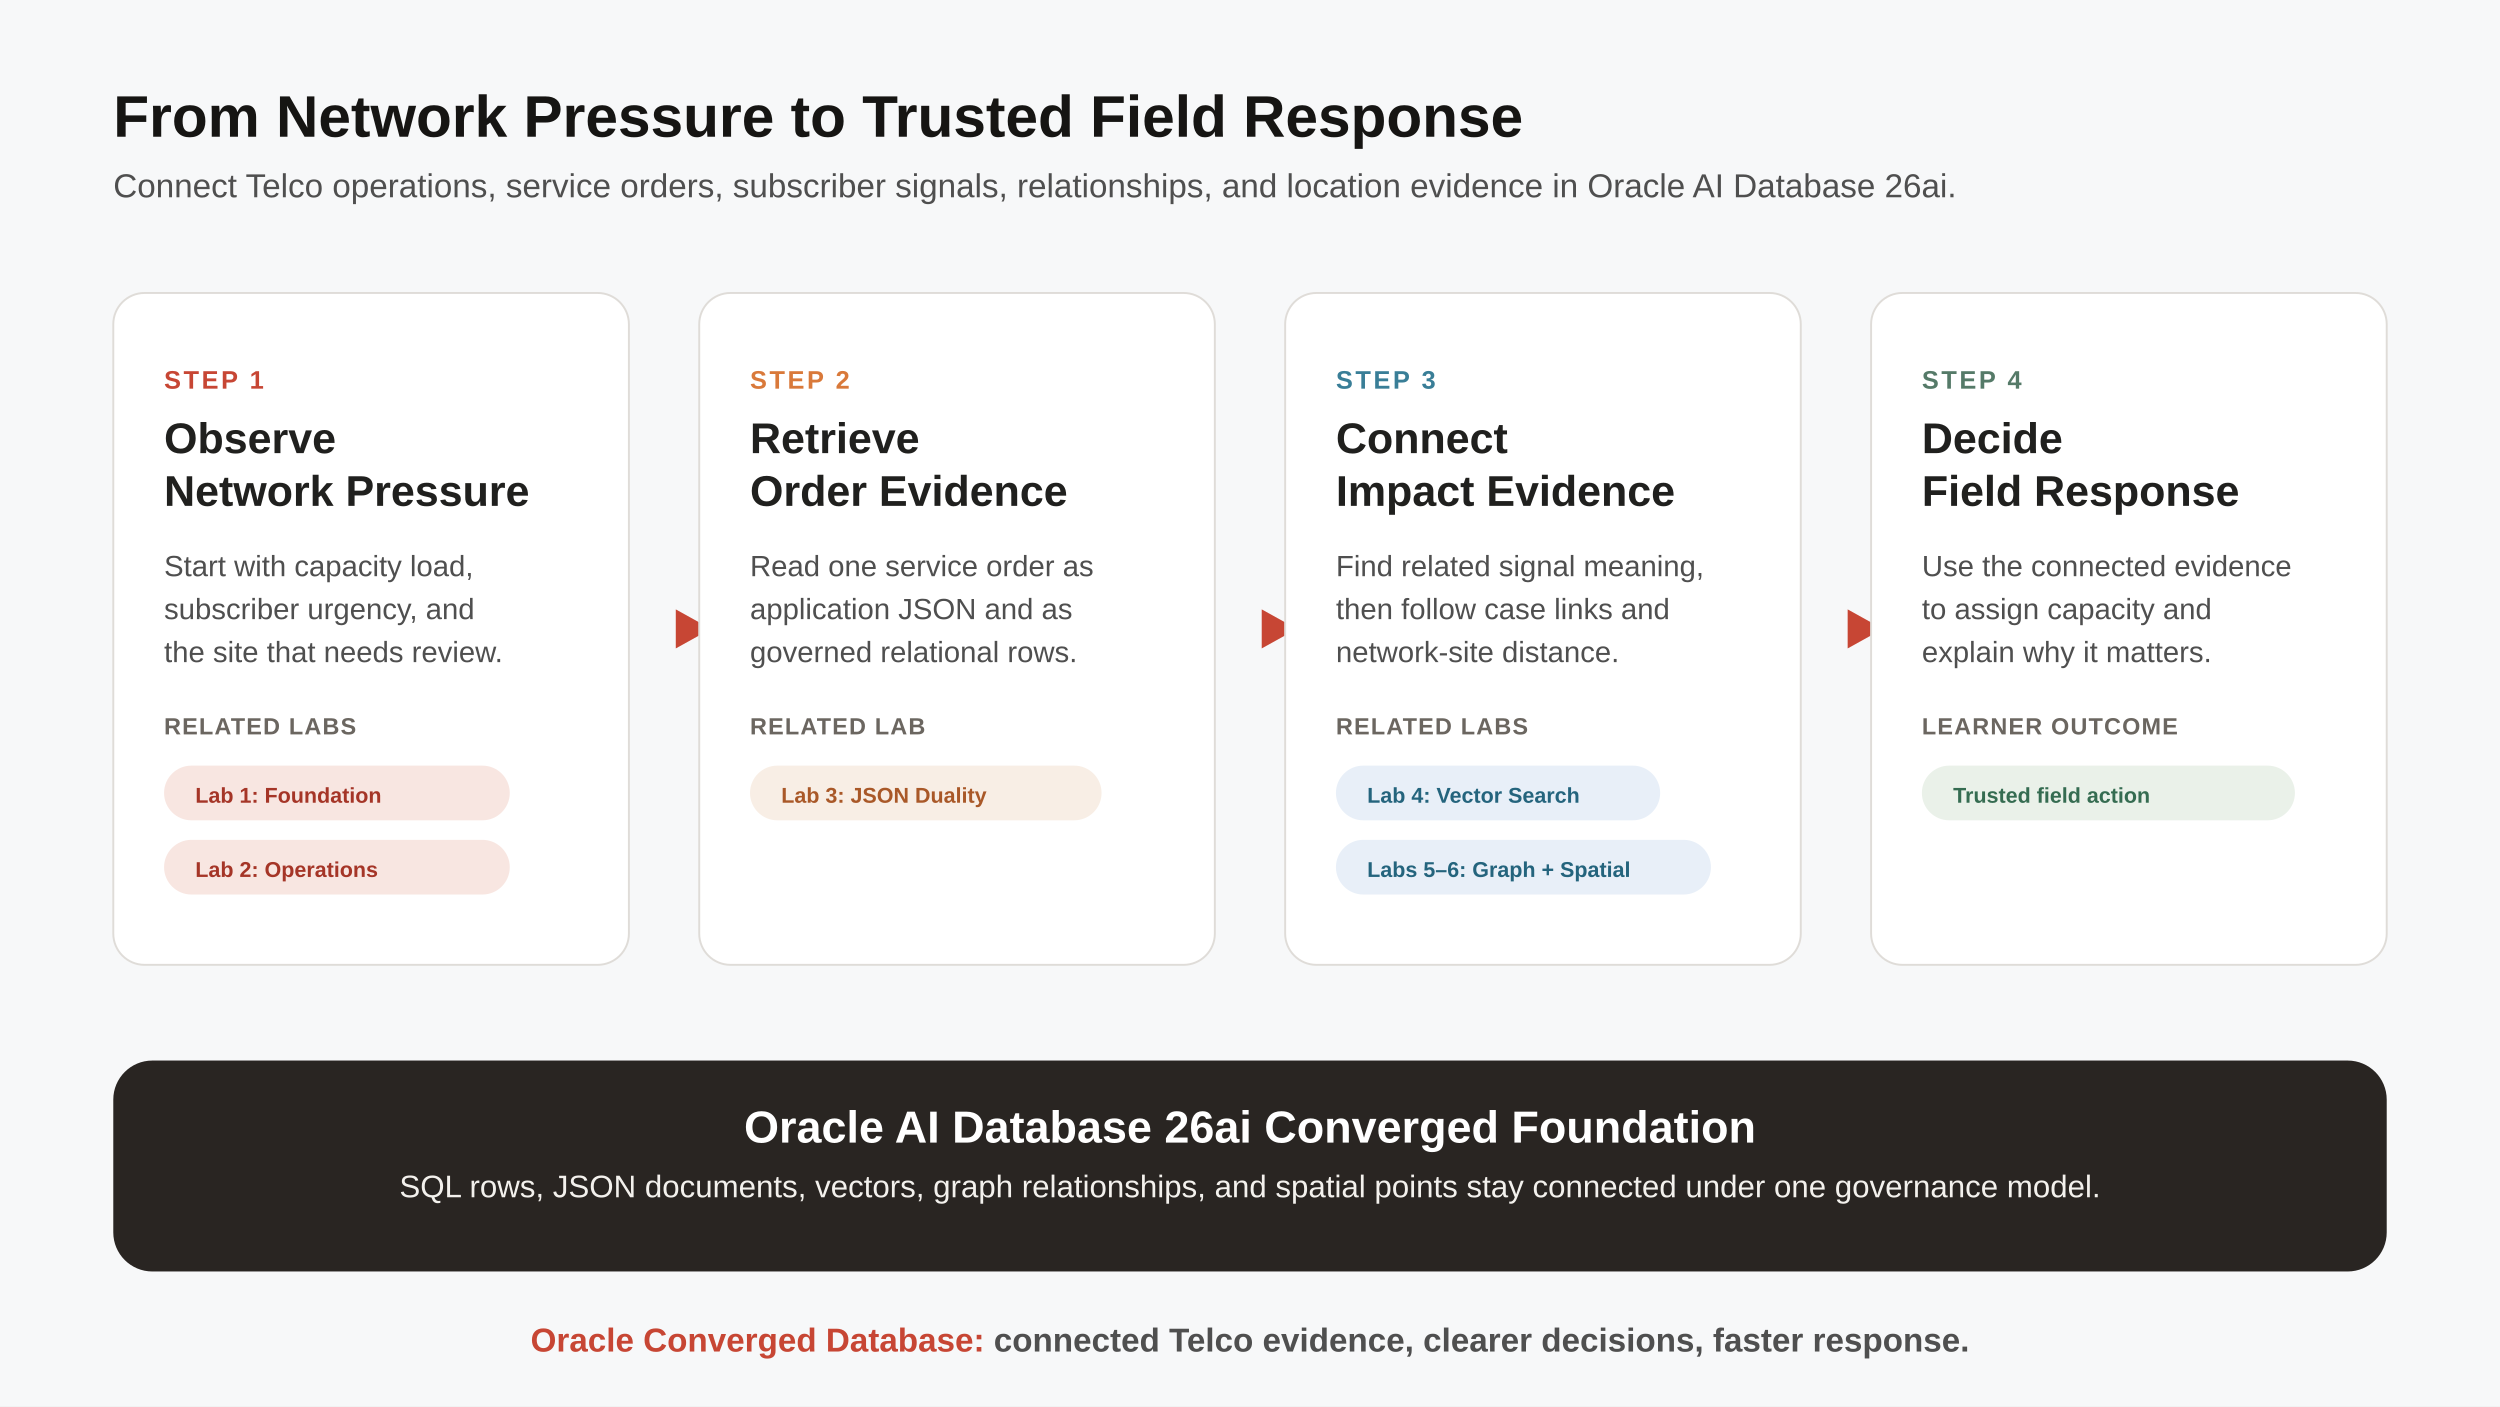
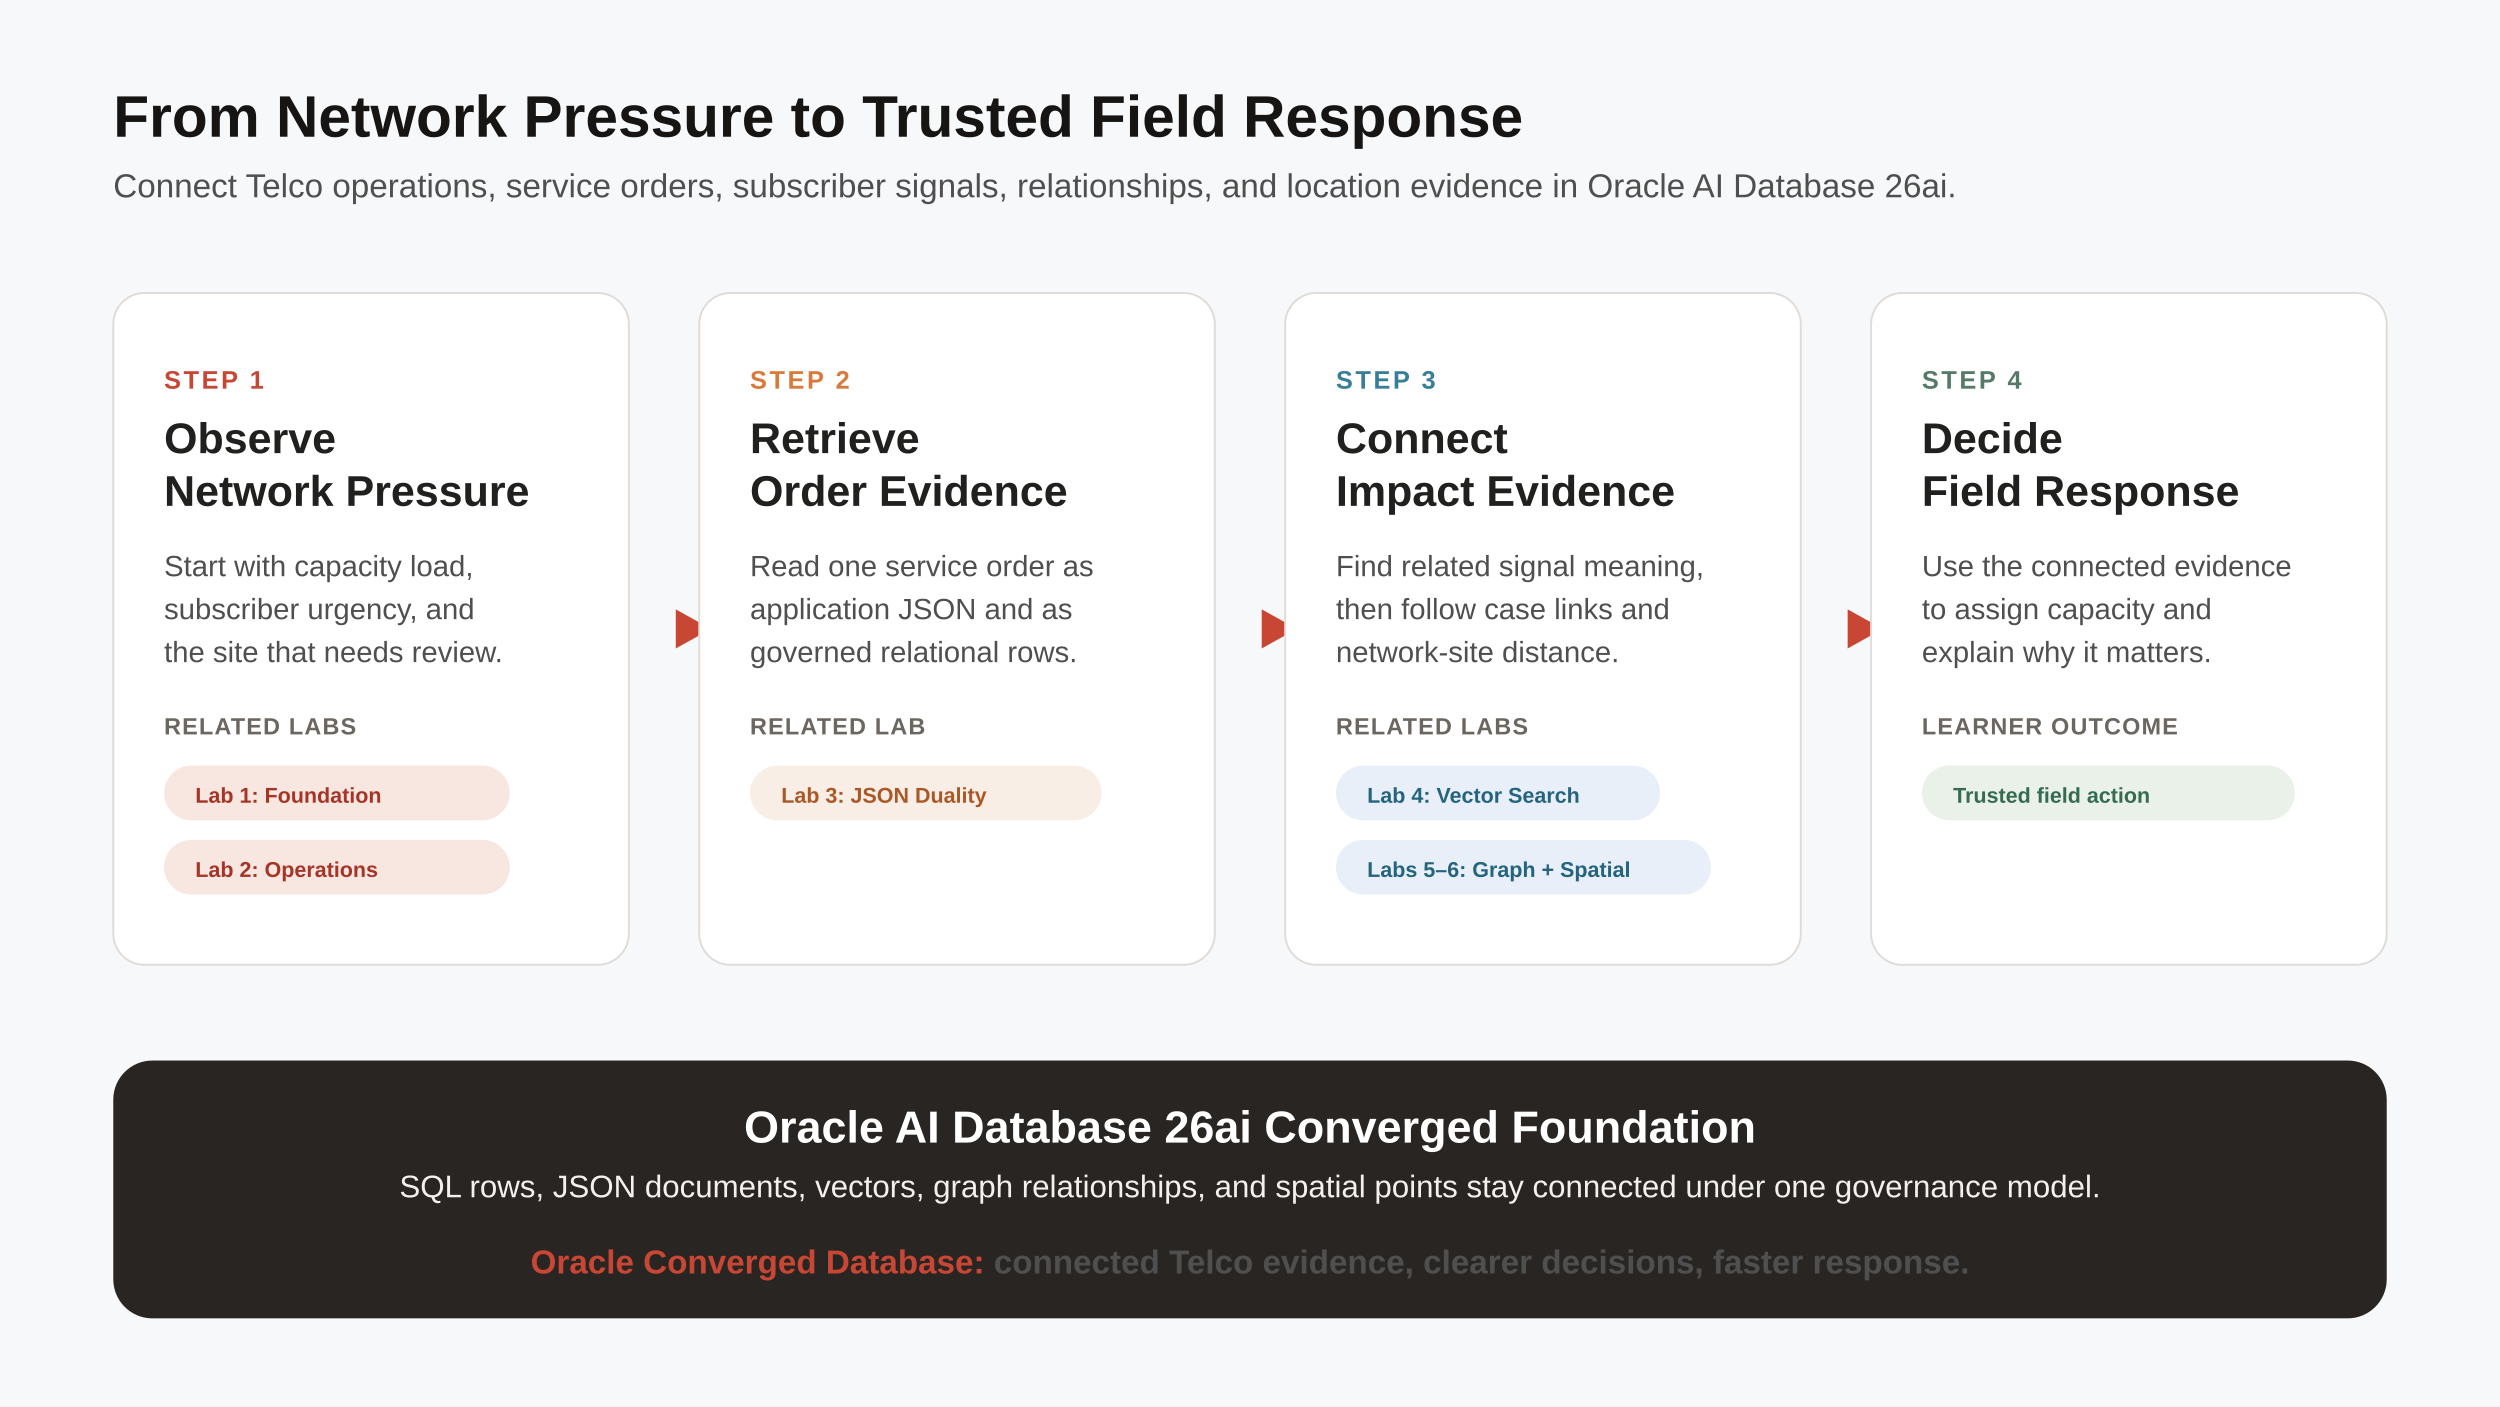
<svg xmlns="http://www.w3.org/2000/svg" width="1280" height="720" viewBox="0 0 1280 720" role="img" aria-labelledby="title desc">
  <style>.title{font:700 30px Arial,sans-serif;fill:#161513}.subtitle{font:17px Arial,sans-serif;fill:#4f4f4f}.step{font:700 13px Arial,sans-serif;letter-spacing:1.3px}.h{font:700 22px Arial,sans-serif;fill:#20201e}.body{font:15px Arial,sans-serif;fill:#4f4f4f}.label{font:700 12px Arial,sans-serif;fill:#6b6660;letter-spacing:.6px}.pill{font:700 11px Arial,sans-serif}.foundation{font:700 23px Arial,sans-serif;fill:#fff}.foundationSub{font:16px Arial,sans-serif;fill:#f3f1ed}.bottom{font:600 17px Arial,sans-serif;fill:#4f4f4f}</style>
  <rect width="1280" height="720" fill="#f7f8f9" />
  <text x="58" y="70" class="title">From Network Pressure to Trusted Field Response</text>
  <text x="58" y="101" class="subtitle">Connect Telco operations, service orders, subscriber signals, relationships, and location evidence in Oracle AI Database 26ai.</text>
  <g transform="translate(58 150)">
    <rect width="264" height="344" rx="16" fill="#fff" stroke="#dfdcd8" />
    <text x="26" y="49" class="step" fill="#c74634">STEP 1</text>
    <text x="26" y="82" class="h">Observe</text>
    <text x="26" y="109" class="h">Network Pressure</text>
    <text x="26" y="145" class="body">Start with capacity load,</text>
    <text x="26" y="167" class="body">subscriber urgency, and</text>
    <text x="26" y="189" class="body">the site that needs review.</text>
    <text x="26" y="226" class="label">RELATED LABS</text>
    <rect x="26" y="242" width="177" height="28" rx="14" fill="#f8e6e1" />
    <text x="42" y="261" class="pill" fill="#a53527">Lab 1: Foundation</text>
    <rect x="26" y="280" width="177" height="28" rx="14" fill="#f8e6e1" />
    <text x="42" y="299" class="pill" fill="#a53527">Lab 2: Operations</text>
  </g>
  <path d="M328 322h18v-10l18 10-18 10v-10h-18z" fill="#c74634" />
  <g transform="translate(358 150)">
    <rect width="264" height="344" rx="16" fill="#fff" stroke="#dfdcd8" />
    <text x="26" y="49" class="step" fill="#d9793a">STEP 2</text>
    <text x="26" y="82" class="h">Retrieve</text>
    <text x="26" y="109" class="h">Order Evidence</text>
    <text x="26" y="145" class="body">Read one service order as</text>
    <text x="26" y="167" class="body">application JSON and as</text>
    <text x="26" y="189" class="body">governed relational rows.</text>
    <text x="26" y="226" class="label">RELATED LAB</text>
    <rect x="26" y="242" width="180" height="28" rx="14" fill="#f8eee5" />
    <text x="42" y="261" class="pill" fill="#a95828">Lab 3: JSON Duality</text>
  </g>
  <path d="M628 322h18v-10l18 10-18 10v-10h-18z" fill="#c74634" />
  <g transform="translate(658 150)">
    <rect width="264" height="344" rx="16" fill="#fff" stroke="#dfdcd8" />
    <text x="26" y="49" class="step" fill="#397e97">STEP 3</text>
    <text x="26" y="82" class="h">Connect</text>
    <text x="26" y="109" class="h">Impact Evidence</text>
    <text x="26" y="145" class="body">Find related signal meaning,</text>
    <text x="26" y="167" class="body">then follow case links and</text>
    <text x="26" y="189" class="body">network-site distance.</text>
    <text x="26" y="226" class="label">RELATED LABS</text>
    <rect x="26" y="242" width="166" height="28" rx="14" fill="#e8eff8" />
    <text x="42" y="261" class="pill" fill="#24647d">Lab 4: Vector Search</text>
    <rect x="26" y="280" width="192" height="28" rx="14" fill="#e8eff8" />
    <text x="42" y="299" class="pill" fill="#24647d">Labs 5–6: Graph + Spatial</text>
  </g>
  <path d="M928 322h18v-10l18 10-18 10v-10h-18z" fill="#c74634" />
  <g transform="translate(958 150)">
    <rect width="264" height="344" rx="16" fill="#fff" stroke="#dfdcd8" />
    <text x="26" y="49" class="step" fill="#557a68">STEP 4</text>
    <text x="26" y="82" class="h">Decide</text>
    <text x="26" y="109" class="h">Field Response</text>
    <text x="26" y="145" class="body">Use the connected evidence</text>
    <text x="26" y="167" class="body">to assign capacity and</text>
    <text x="26" y="189" class="body">explain why it matters.</text>
    <text x="26" y="226" class="label">LEARNER OUTCOME</text>
    <rect x="26" y="242" width="191" height="28" rx="14" fill="#eaf1e9" />
    <text x="42" y="261" class="pill" fill="#356c51">Trusted field action</text>
  </g>
-   <rect x="58" y="543" width="1164" height="108" rx="20" fill="#292522" />
+   <rect x="58" y="543" width="1164" height="132" rx="20" fill="#292522" />
  <text x="640" y="585" class="foundation" text-anchor="middle">Oracle AI Database 26ai Converged Foundation</text>
  <text x="640" y="613" class="foundationSub" text-anchor="middle">SQL rows, JSON documents, vectors, graph relationships, and spatial points stay connected under one governance model.</text>
-   <text x="640" y="692" class="bottom" text-anchor="middle">
+   <text x="640" y="652" class="bottom" text-anchor="middle">
    <tspan fill="#c74634">Oracle Converged Database:</tspan> connected Telco evidence, clearer decisions, faster response.</text>
</svg>
